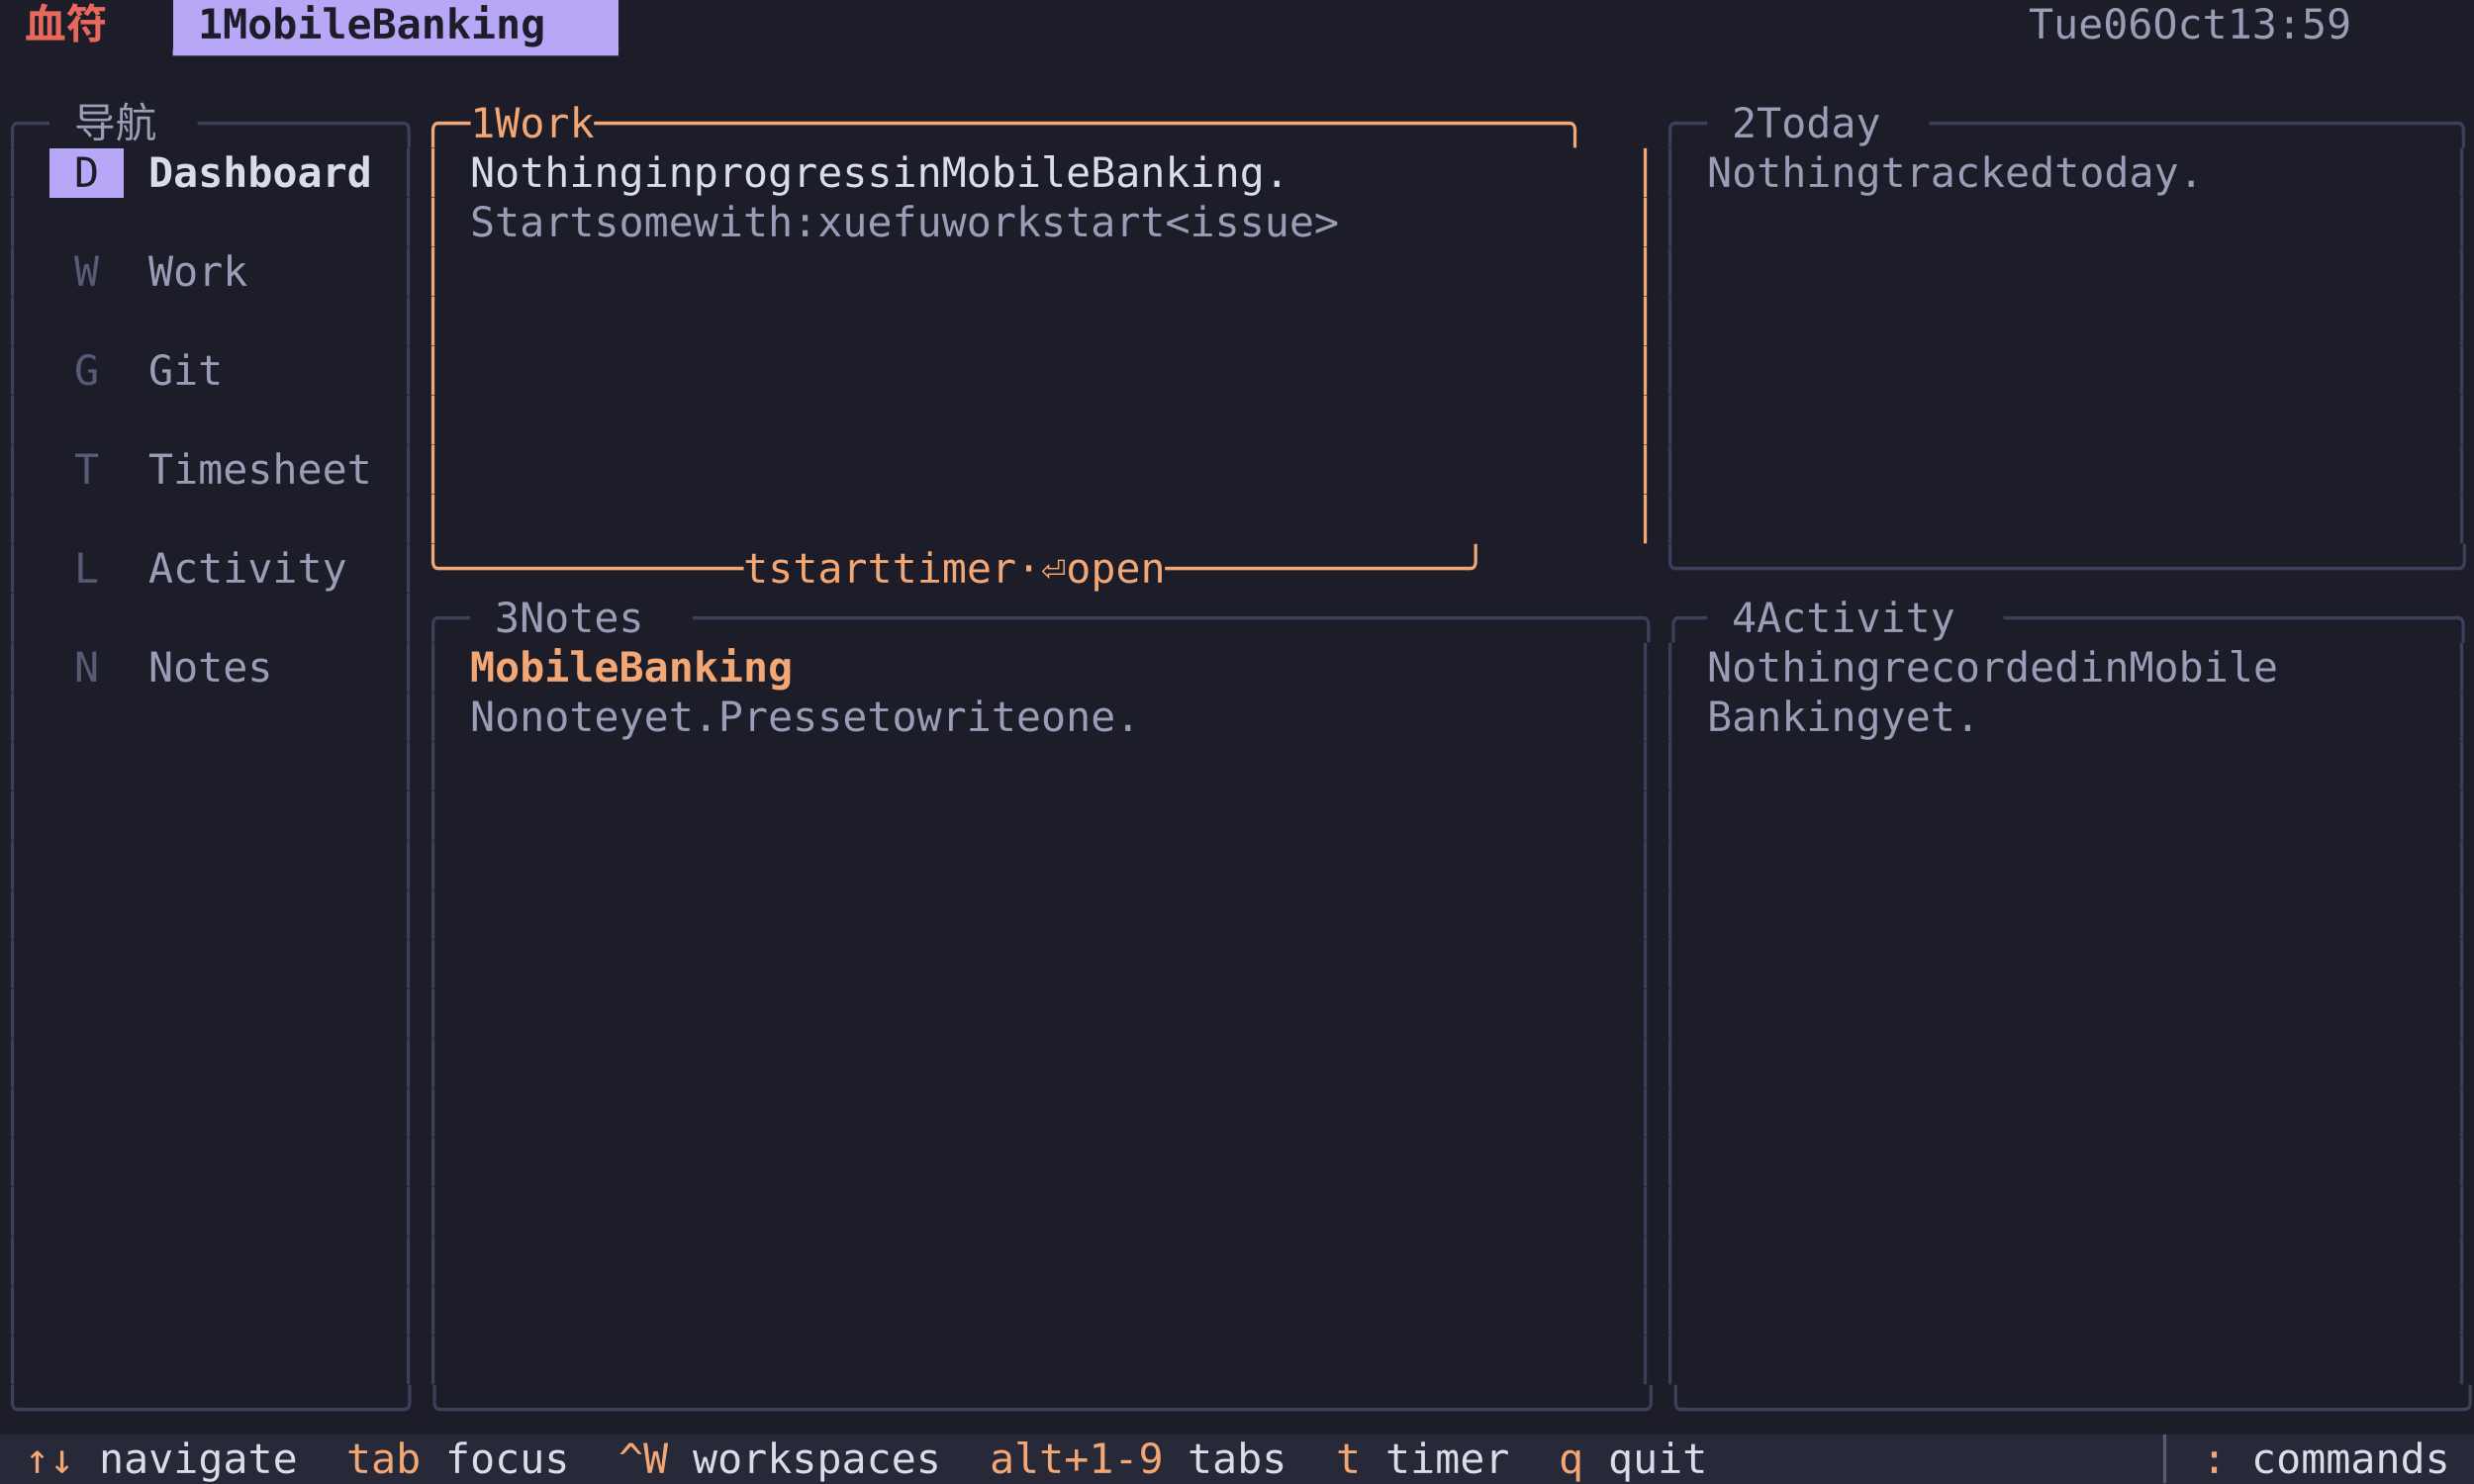
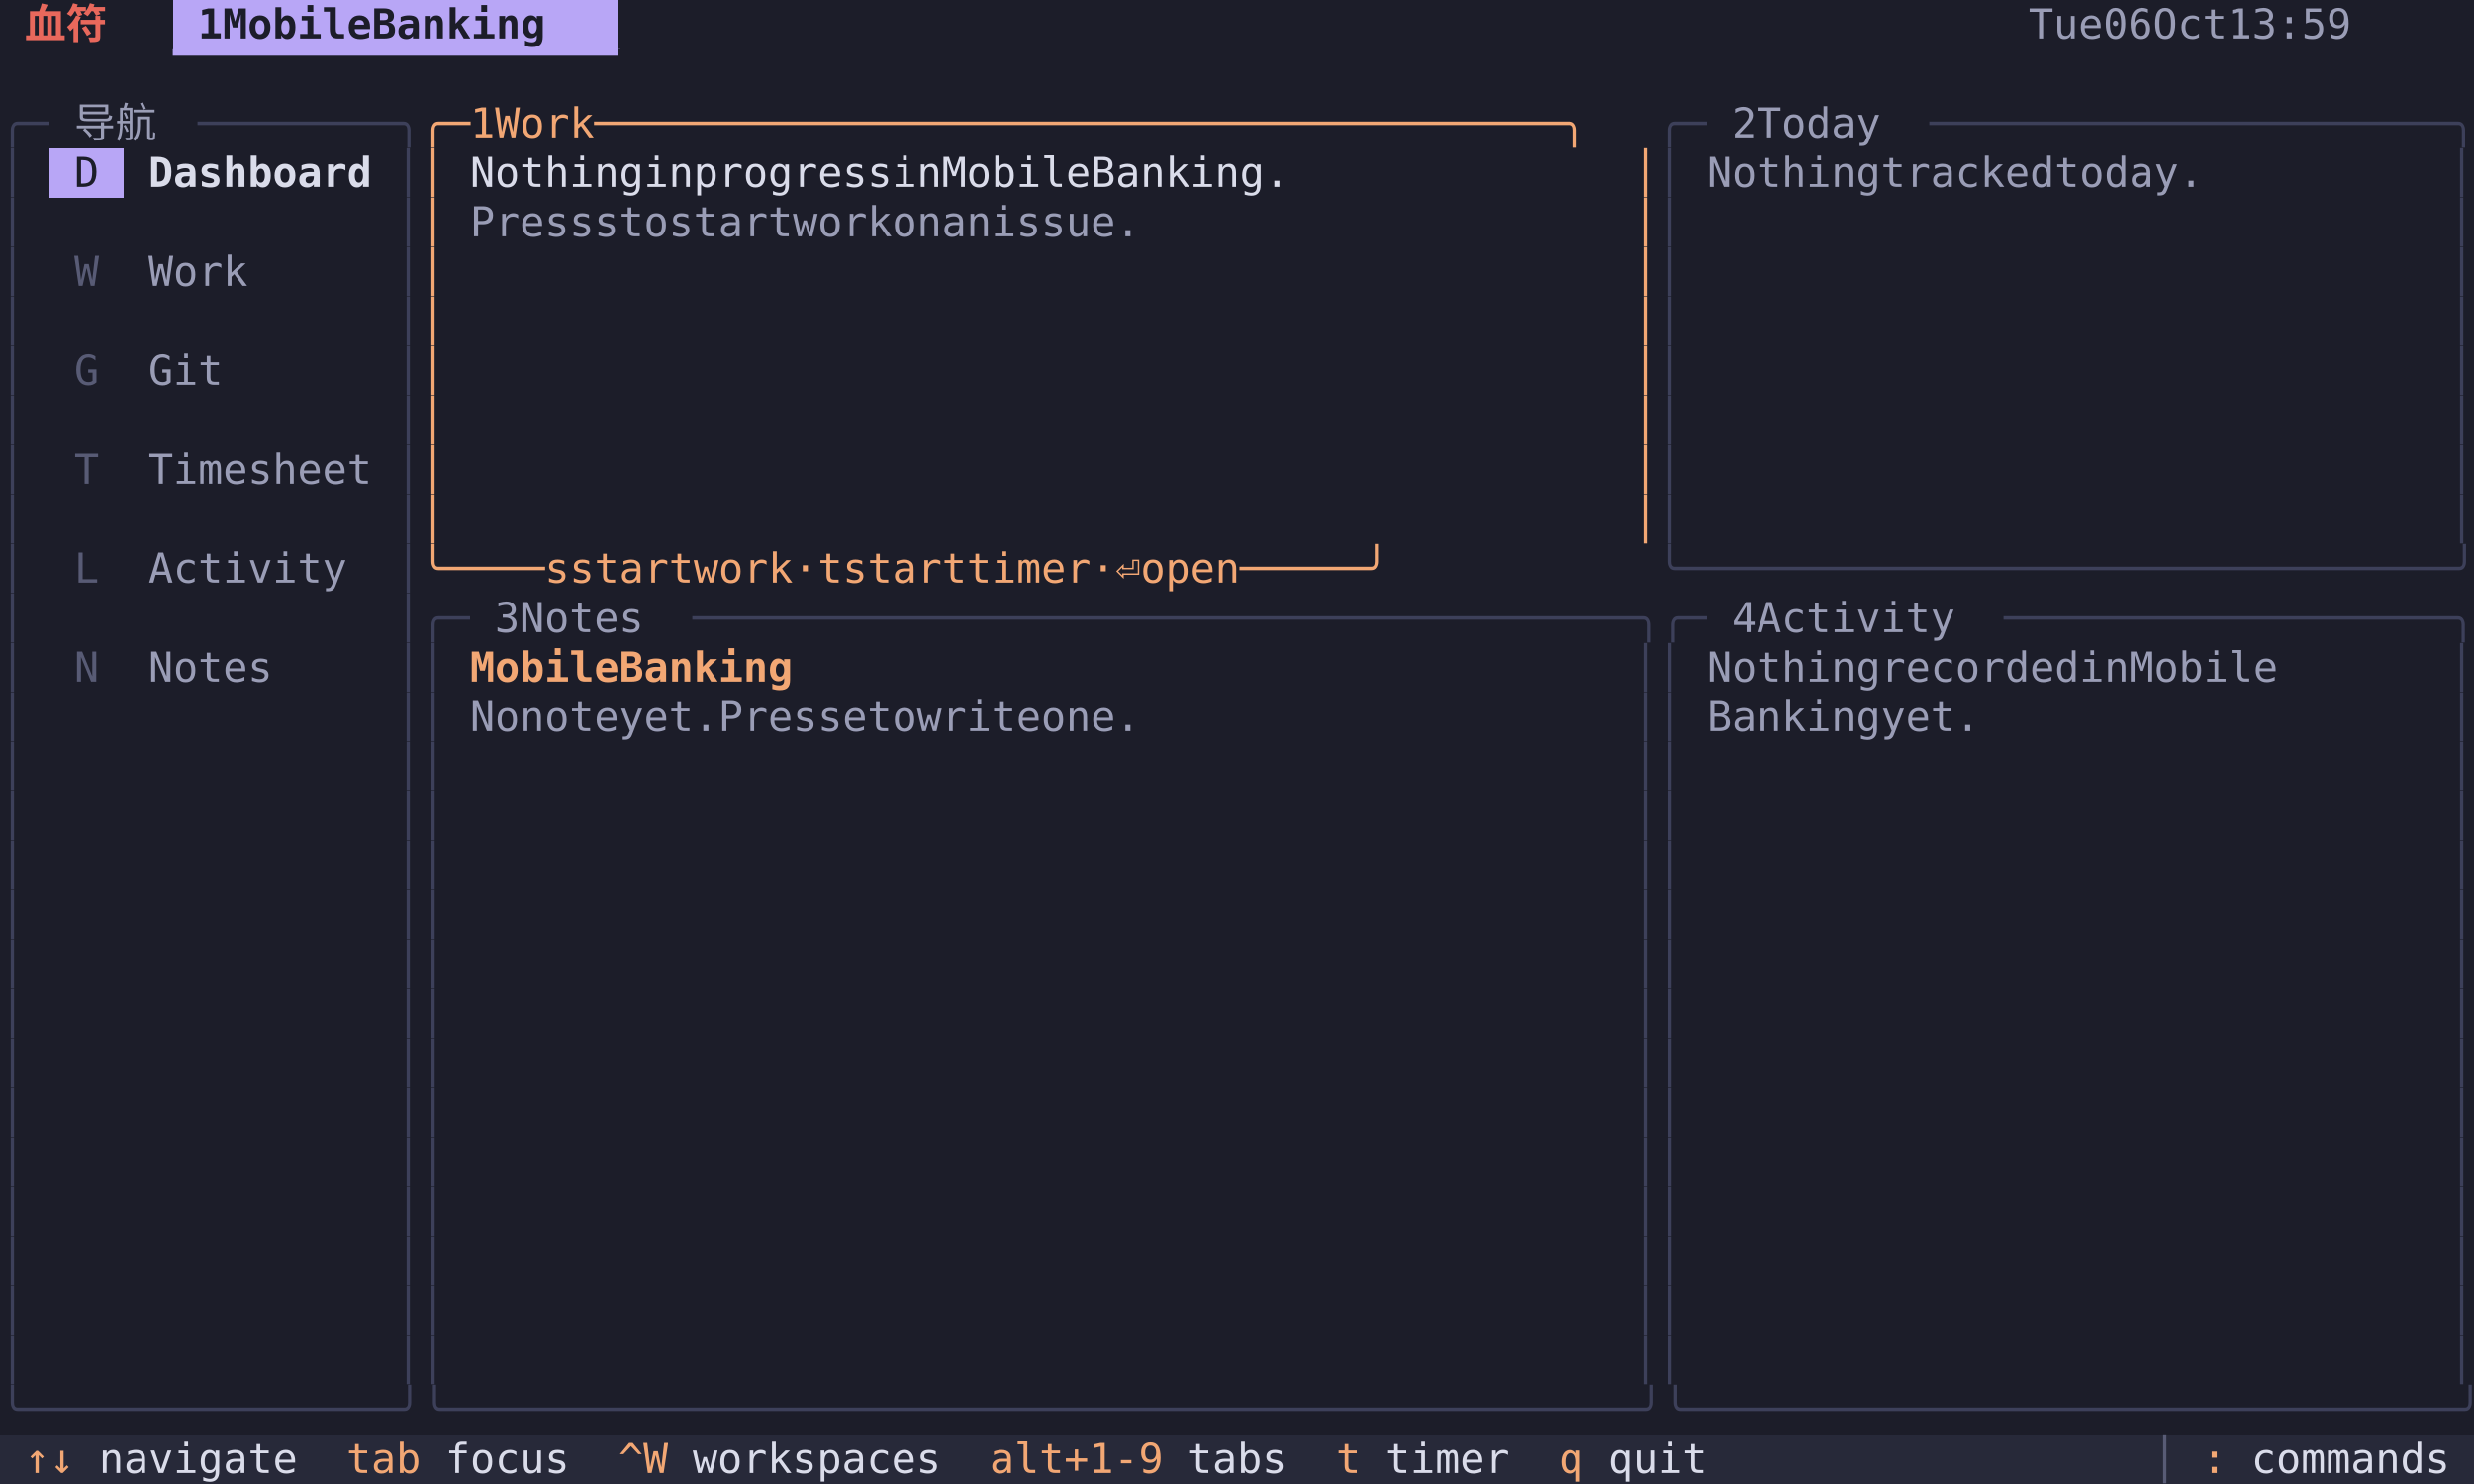
<svg xmlns="http://www.w3.org/2000/svg" width="900" height="540" viewBox="0 0 900 540" font-family="Menlo, 'DejaVu Sans Mono', 'Hiragino Sans GB', 'Noto Sans CJK SC', 'PingFang SC', monospace" font-size="15">
  <rect x="0" y="0" width="9" height="18" fill="#1c1d29" />
  <rect x="9" y="0" width="36" height="18" fill="#1c1d29" />
  <text x="9 27" y="14" fill="#e8685c" font-weight="bold">血符</text>
  <rect x="45" y="0" width="18" height="18" fill="#1c1d29" />
  <rect x="63" y="0" width="162" height="18" fill="#b8a6f6" />
  <text x="72 90 99 108 117 126 135 153 162 171 180 189 198 207" y="14" fill="#1c1d29" font-weight="bold">1MobileBanking</text>
  <rect x="225" y="0" width="513" height="18" fill="#1c1d29" />
  <rect x="738" y="0" width="153" height="18" fill="#1c1d29" />
  <text x="738 747 756 774 783 801 810 819 846 855 864 873 882" y="14" fill="#9a9db6">Tue06Oct13:59</text>
  <rect x="891" y="0" width="9" height="18" fill="#1c1d29" />
  <rect x="0" y="18" width="9" height="18" fill="#1c1d29" />
  <rect x="9" y="18" width="216" height="18" fill="#1c1d29" />
  <text x="63 72 81 90 99 108 117 126 135 144 153 162 171 180 189 198 207 216" y="32" fill="#b8a6f6">▔▔▔▔▔▔▔▔▔▔▔▔▔▔▔▔▔▔</text>
  <rect x="225" y="18" width="675" height="18" fill="#1c1d29" />
  <rect x="0" y="36" width="18" height="18" fill="#1c1d29" />
  <text x="0 9" y="50" fill="#3d405a">╭─</text>
  <rect x="18" y="36" width="54" height="18" fill="#1c1d29" />
  <text x="27 45" y="50" fill="#9a9db6">导航</text>
  <rect x="72" y="36" width="81" height="18" fill="#1c1d29" />
  <text x="72 81 90 99 108 117 126 135 144" y="50" fill="#3d405a">────────╮</text>
  <rect x="153" y="36" width="450" height="18" fill="#1c1d29" />
  <text x="153 162 180 198 207 216 225 243 252 261 270 279 288 297 306 315 324 333 342 351 360 369 378 387 396 405 414 423 432 441 450 459 468 477 486 495 504 513 522 531 540 549 558 567 576 585 594" y="50" fill="#f2a774">╭─1Work───────────────────────────────────────╮</text>
  <rect x="603" y="36" width="18" height="18" fill="#1c1d29" />
  <text x="603 612" y="50" fill="#3d405a">╭─</text>
  <rect x="621" y="36" width="81" height="18" fill="#1c1d29" />
  <text x="630 648 657 666 675 684" y="50" fill="#9a9db6">2Today</text>
  <rect x="702" y="36" width="198" height="18" fill="#1c1d29" />
  <text x="702 711 720 729 738 747 756 765 774 783 792 801 810 819 828 837 846 855 864 873 882 891" y="50" fill="#3d405a">─────────────────────╮</text>
  <rect x="0" y="54" width="9" height="18" fill="#1c1d29" />
  <text x="0" y="68" fill="#3d405a">│</text>
  <rect x="9" y="54" width="9" height="18" fill="#1c1d29" />
  <rect x="18" y="54" width="27" height="18" fill="#b8a6f6" />
  <text x="27" y="68" fill="#1c1d29">D</text>
  <rect x="45" y="54" width="90" height="18" fill="#1c1d29" />
  <text x="54 63 72 81 90 99 108 117 126" y="68" fill="#dadcea" font-weight="bold">Dashboard</text>
  <rect x="135" y="54" width="9" height="18" fill="#1c1d29" />
  <rect x="144" y="54" width="9" height="18" fill="#1c1d29" />
  <text x="144" y="68" fill="#3d405a">│</text>
  <rect x="153" y="54" width="9" height="18" fill="#1c1d29" />
  <text x="153" y="68" fill="#f2a774">│</text>
  <rect x="162" y="54" width="9" height="18" fill="#1c1d29" />
  <rect x="171" y="54" width="342" height="18" fill="#1c1d29" />
  <text x="171 180 189 198 207 216 225 243 252 270 279 288 297 306 315 324 333 351 360 378 387 396 405 414 423 441 450 459 468 477 486 495 504" y="68" fill="#dadcea">NothinginprogressinMobileBanking.</text>
  <rect x="513" y="54" width="81" height="18" fill="#1c1d29" />
  <rect x="594" y="54" width="9" height="18" fill="#1c1d29" />
  <text x="594" y="68" fill="#f2a774">│</text>
  <rect x="603" y="54" width="9" height="18" fill="#1c1d29" />
  <text x="603" y="68" fill="#3d405a">│</text>
  <rect x="612" y="54" width="9" height="18" fill="#1c1d29" />
  <rect x="621" y="54" width="198" height="18" fill="#1c1d29" />
  <text x="621 630 639 648 657 666 675 693 702 711 720 729 738 747 765 774 783 792 801 810" y="68" fill="#9a9db6">Nothingtrackedtoday.</text>
  <rect x="819" y="54" width="72" height="18" fill="#1c1d29" />
  <rect x="891" y="54" width="9" height="18" fill="#1c1d29" />
  <text x="891" y="68" fill="#3d405a">│</text>
  <rect x="0" y="72" width="9" height="18" fill="#1c1d29" />
  <text x="0" y="86" fill="#3d405a">│</text>
  <rect x="9" y="72" width="135" height="18" fill="#1c1d29" />
  <rect x="144" y="72" width="9" height="18" fill="#1c1d29" />
  <text x="144" y="86" fill="#3d405a">│</text>
  <rect x="153" y="72" width="9" height="18" fill="#1c1d29" />
  <text x="153" y="86" fill="#f2a774">│</text>
  <rect x="162" y="72" width="9" height="18" fill="#1c1d29" />
-   <rect x="171" y="72" width="369" height="18" fill="#1c1d29" />
-   <text x="171 180 189 198 207 225 234 243 252 270 279 288 297 306 324 333 342 351 360 378 387 396 405 423 432 441 450 459 477 486 495 504 513 522 531" y="86" fill="#9a9db6">Startsomewith:xuefuworkstart&lt;issue&gt;</text>
-   <rect x="540" y="72" width="54" height="18" fill="#1c1d29" />
+   <rect x="171" y="72" width="306" height="18" fill="#1c1d29" />
+   <text x="171 180 189 198 207 225 243 252 270 279 288 297 306 324 333 342 351 369 378 396 405 423 432 441 450 459 468" y="86" fill="#9a9db6">Pressstostartworkonanissue.</text>
+   <rect x="477" y="72" width="117" height="18" fill="#1c1d29" />
  <rect x="594" y="72" width="9" height="18" fill="#1c1d29" />
  <text x="594" y="86" fill="#f2a774">│</text>
  <rect x="603" y="72" width="9" height="18" fill="#1c1d29" />
  <text x="603" y="86" fill="#3d405a">│</text>
  <rect x="612" y="72" width="279" height="18" fill="#1c1d29" />
  <rect x="891" y="72" width="9" height="18" fill="#1c1d29" />
  <text x="891" y="86" fill="#3d405a">│</text>
  <rect x="0" y="90" width="9" height="18" fill="#1c1d29" />
  <text x="0" y="104" fill="#3d405a">│</text>
  <rect x="9" y="90" width="9" height="18" fill="#1c1d29" />
  <rect x="18" y="90" width="27" height="18" fill="#1c1d29" />
  <text x="27" y="104" fill="#585b75">W</text>
  <rect x="45" y="90" width="45" height="18" fill="#1c1d29" />
  <text x="54 63 72 81" y="104" fill="#9a9db6">Work</text>
  <rect x="90" y="90" width="54" height="18" fill="#1c1d29" />
  <rect x="144" y="90" width="9" height="18" fill="#1c1d29" />
  <text x="144" y="104" fill="#3d405a">│</text>
  <rect x="153" y="90" width="9" height="18" fill="#1c1d29" />
  <text x="153" y="104" fill="#f2a774">│</text>
  <rect x="162" y="90" width="432" height="18" fill="#1c1d29" />
  <rect x="594" y="90" width="9" height="18" fill="#1c1d29" />
  <text x="594" y="104" fill="#f2a774">│</text>
  <rect x="603" y="90" width="9" height="18" fill="#1c1d29" />
  <text x="603" y="104" fill="#3d405a">│</text>
  <rect x="612" y="90" width="279" height="18" fill="#1c1d29" />
  <rect x="891" y="90" width="9" height="18" fill="#1c1d29" />
  <text x="891" y="104" fill="#3d405a">│</text>
  <rect x="0" y="108" width="9" height="18" fill="#1c1d29" />
  <text x="0" y="122" fill="#3d405a">│</text>
  <rect x="9" y="108" width="135" height="18" fill="#1c1d29" />
  <rect x="144" y="108" width="9" height="18" fill="#1c1d29" />
  <text x="144" y="122" fill="#3d405a">│</text>
  <rect x="153" y="108" width="9" height="18" fill="#1c1d29" />
  <text x="153" y="122" fill="#f2a774">│</text>
  <rect x="162" y="108" width="432" height="18" fill="#1c1d29" />
  <rect x="594" y="108" width="9" height="18" fill="#1c1d29" />
  <text x="594" y="122" fill="#f2a774">│</text>
  <rect x="603" y="108" width="9" height="18" fill="#1c1d29" />
  <text x="603" y="122" fill="#3d405a">│</text>
  <rect x="612" y="108" width="279" height="18" fill="#1c1d29" />
  <rect x="891" y="108" width="9" height="18" fill="#1c1d29" />
  <text x="891" y="122" fill="#3d405a">│</text>
  <rect x="0" y="126" width="9" height="18" fill="#1c1d29" />
  <text x="0" y="140" fill="#3d405a">│</text>
  <rect x="9" y="126" width="9" height="18" fill="#1c1d29" />
  <rect x="18" y="126" width="27" height="18" fill="#1c1d29" />
  <text x="27" y="140" fill="#585b75">G</text>
  <rect x="45" y="126" width="36" height="18" fill="#1c1d29" />
  <text x="54 63 72" y="140" fill="#9a9db6">Git</text>
  <rect x="81" y="126" width="63" height="18" fill="#1c1d29" />
  <rect x="144" y="126" width="9" height="18" fill="#1c1d29" />
  <text x="144" y="140" fill="#3d405a">│</text>
  <rect x="153" y="126" width="9" height="18" fill="#1c1d29" />
  <text x="153" y="140" fill="#f2a774">│</text>
  <rect x="162" y="126" width="432" height="18" fill="#1c1d29" />
  <rect x="594" y="126" width="9" height="18" fill="#1c1d29" />
  <text x="594" y="140" fill="#f2a774">│</text>
  <rect x="603" y="126" width="9" height="18" fill="#1c1d29" />
  <text x="603" y="140" fill="#3d405a">│</text>
  <rect x="612" y="126" width="279" height="18" fill="#1c1d29" />
  <rect x="891" y="126" width="9" height="18" fill="#1c1d29" />
  <text x="891" y="140" fill="#3d405a">│</text>
  <rect x="0" y="144" width="9" height="18" fill="#1c1d29" />
  <text x="0" y="158" fill="#3d405a">│</text>
  <rect x="9" y="144" width="135" height="18" fill="#1c1d29" />
  <rect x="144" y="144" width="9" height="18" fill="#1c1d29" />
  <text x="144" y="158" fill="#3d405a">│</text>
  <rect x="153" y="144" width="9" height="18" fill="#1c1d29" />
  <text x="153" y="158" fill="#f2a774">│</text>
  <rect x="162" y="144" width="432" height="18" fill="#1c1d29" />
  <rect x="594" y="144" width="9" height="18" fill="#1c1d29" />
  <text x="594" y="158" fill="#f2a774">│</text>
  <rect x="603" y="144" width="9" height="18" fill="#1c1d29" />
  <text x="603" y="158" fill="#3d405a">│</text>
  <rect x="612" y="144" width="279" height="18" fill="#1c1d29" />
  <rect x="891" y="144" width="9" height="18" fill="#1c1d29" />
  <text x="891" y="158" fill="#3d405a">│</text>
  <rect x="0" y="162" width="9" height="18" fill="#1c1d29" />
  <text x="0" y="176" fill="#3d405a">│</text>
  <rect x="9" y="162" width="9" height="18" fill="#1c1d29" />
  <rect x="18" y="162" width="27" height="18" fill="#1c1d29" />
  <text x="27" y="176" fill="#585b75">T</text>
  <rect x="45" y="162" width="90" height="18" fill="#1c1d29" />
  <text x="54 63 72 81 90 99 108 117 126" y="176" fill="#9a9db6">Timesheet</text>
  <rect x="135" y="162" width="9" height="18" fill="#1c1d29" />
  <rect x="144" y="162" width="9" height="18" fill="#1c1d29" />
  <text x="144" y="176" fill="#3d405a">│</text>
  <rect x="153" y="162" width="9" height="18" fill="#1c1d29" />
  <text x="153" y="176" fill="#f2a774">│</text>
  <rect x="162" y="162" width="432" height="18" fill="#1c1d29" />
  <rect x="594" y="162" width="9" height="18" fill="#1c1d29" />
  <text x="594" y="176" fill="#f2a774">│</text>
  <rect x="603" y="162" width="9" height="18" fill="#1c1d29" />
  <text x="603" y="176" fill="#3d405a">│</text>
  <rect x="612" y="162" width="279" height="18" fill="#1c1d29" />
  <rect x="891" y="162" width="9" height="18" fill="#1c1d29" />
  <text x="891" y="176" fill="#3d405a">│</text>
  <rect x="0" y="180" width="9" height="18" fill="#1c1d29" />
  <text x="0" y="194" fill="#3d405a">│</text>
  <rect x="9" y="180" width="135" height="18" fill="#1c1d29" />
  <rect x="144" y="180" width="9" height="18" fill="#1c1d29" />
  <text x="144" y="194" fill="#3d405a">│</text>
  <rect x="153" y="180" width="9" height="18" fill="#1c1d29" />
  <text x="153" y="194" fill="#f2a774">│</text>
  <rect x="162" y="180" width="432" height="18" fill="#1c1d29" />
  <rect x="594" y="180" width="9" height="18" fill="#1c1d29" />
  <text x="594" y="194" fill="#f2a774">│</text>
  <rect x="603" y="180" width="9" height="18" fill="#1c1d29" />
  <text x="603" y="194" fill="#3d405a">│</text>
  <rect x="612" y="180" width="279" height="18" fill="#1c1d29" />
  <rect x="891" y="180" width="9" height="18" fill="#1c1d29" />
  <text x="891" y="194" fill="#3d405a">│</text>
  <rect x="0" y="198" width="9" height="18" fill="#1c1d29" />
  <text x="0" y="212" fill="#3d405a">│</text>
  <rect x="9" y="198" width="9" height="18" fill="#1c1d29" />
  <rect x="18" y="198" width="27" height="18" fill="#1c1d29" />
  <text x="27" y="212" fill="#585b75">L</text>
  <rect x="45" y="198" width="81" height="18" fill="#1c1d29" />
  <text x="54 63 72 81 90 99 108 117" y="212" fill="#9a9db6">Activity</text>
  <rect x="126" y="198" width="18" height="18" fill="#1c1d29" />
  <rect x="144" y="198" width="9" height="18" fill="#1c1d29" />
  <text x="144" y="212" fill="#3d405a">│</text>
  <rect x="153" y="198" width="450" height="18" fill="#1c1d29" />
-   <text x="153 162 171 180 189 198 207 216 225 234 243 252 261 279 297 306 315 324 333 351 360 369 378 387 405 423 441 450 459 468 486 495 504 513 522 531 540 549 558 567 576 585 594" y="212" fill="#f2a774">╰────────────tstarttimer·⏎open────────────╯</text>
+   <text x="153 162 171 180 189 207 225 234 243 252 261 279 288 297 306 324 342 360 369 378 387 396 414 423 432 441 450 468 486 504 513 522 531 549 558 567 576 585 594" y="212" fill="#f2a774">╰────sstartwork·tstarttimer·⏎open─────╯</text>
  <rect x="603" y="198" width="297" height="18" fill="#1c1d29" />
  <text x="603 612 621 630 639 648 657 666 675 684 693 702 711 720 729 738 747 756 765 774 783 792 801 810 819 828 837 846 855 864 873 882 891" y="212" fill="#3d405a">╰───────────────────────────────╯</text>
  <rect x="0" y="216" width="9" height="18" fill="#1c1d29" />
  <text x="0" y="230" fill="#3d405a">│</text>
  <rect x="9" y="216" width="135" height="18" fill="#1c1d29" />
  <rect x="144" y="216" width="27" height="18" fill="#1c1d29" />
  <text x="144 153 162" y="230" fill="#3d405a">│╭─</text>
  <rect x="171" y="216" width="81" height="18" fill="#1c1d29" />
  <text x="180 198 207 216 225 234" y="230" fill="#9a9db6">3Notes</text>
  <rect x="252" y="216" width="369" height="18" fill="#1c1d29" />
  <text x="252 261 270 279 288 297 306 315 324 333 342 351 360 369 378 387 396 405 414 423 432 441 450 459 468 477 486 495 504 513 522 531 540 549 558 567 576 585 594 603 612" y="230" fill="#3d405a">──────────────────────────────────────╮╭─</text>
  <rect x="621" y="216" width="108" height="18" fill="#1c1d29" />
  <text x="630 648 657 666 675 684 693 702 711" y="230" fill="#9a9db6">4Activity</text>
  <rect x="729" y="216" width="171" height="18" fill="#1c1d29" />
  <text x="729 738 747 756 765 774 783 792 801 810 819 828 837 846 855 864 873 882 891" y="230" fill="#3d405a">──────────────────╮</text>
  <rect x="0" y="234" width="9" height="18" fill="#1c1d29" />
  <text x="0" y="248" fill="#3d405a">│</text>
  <rect x="9" y="234" width="9" height="18" fill="#1c1d29" />
  <rect x="18" y="234" width="27" height="18" fill="#1c1d29" />
  <text x="27" y="248" fill="#585b75">N</text>
  <rect x="45" y="234" width="54" height="18" fill="#1c1d29" />
  <text x="54 63 72 81 90" y="248" fill="#9a9db6">Notes</text>
  <rect x="99" y="234" width="45" height="18" fill="#1c1d29" />
  <rect x="144" y="234" width="18" height="18" fill="#1c1d29" />
  <text x="144 153" y="248" fill="#3d405a">││</text>
  <rect x="162" y="234" width="9" height="18" fill="#1c1d29" />
  <rect x="171" y="234" width="126" height="18" fill="#1c1d29" />
  <text x="171 180 189 198 207 216 234 243 252 261 270 279 288" y="248" fill="#f2a774" font-weight="bold">MobileBanking</text>
  <rect x="297" y="234" width="297" height="18" fill="#1c1d29" />
  <rect x="594" y="234" width="18" height="18" fill="#1c1d29" />
  <text x="594 603" y="248" fill="#3d405a">││</text>
  <rect x="612" y="234" width="9" height="18" fill="#1c1d29" />
  <rect x="621" y="234" width="243" height="18" fill="#1c1d29" />
  <text x="621 630 639 648 657 666 675 693 702 711 720 729 738 747 756 774 783 801 810 819 828 837 846" y="248" fill="#9a9db6">NothingrecordedinMobile</text>
  <rect x="864" y="234" width="27" height="18" fill="#1c1d29" />
  <rect x="891" y="234" width="9" height="18" fill="#1c1d29" />
  <text x="891" y="248" fill="#3d405a">│</text>
  <rect x="0" y="252" width="9" height="18" fill="#1c1d29" />
  <text x="0" y="266" fill="#3d405a">│</text>
  <rect x="9" y="252" width="135" height="18" fill="#1c1d29" />
  <rect x="144" y="252" width="18" height="18" fill="#1c1d29" />
  <text x="144 153" y="266" fill="#3d405a">││</text>
  <rect x="162" y="252" width="9" height="18" fill="#1c1d29" />
  <rect x="171" y="252" width="306" height="18" fill="#1c1d29" />
  <text x="171 180 198 207 216 225 243 252 261 270 288 297 306 315 324 342 360 369 387 396 405 414 423 441 450 459 468" y="266" fill="#9a9db6">Nonoteyet.Pressetowriteone.</text>
  <rect x="477" y="252" width="117" height="18" fill="#1c1d29" />
  <rect x="594" y="252" width="18" height="18" fill="#1c1d29" />
  <text x="594 603" y="266" fill="#3d405a">││</text>
  <rect x="612" y="252" width="9" height="18" fill="#1c1d29" />
  <rect x="621" y="252" width="108" height="18" fill="#1c1d29" />
  <text x="621 630 639 648 657 666 675 693 702 711 720" y="266" fill="#9a9db6">Bankingyet.</text>
  <rect x="729" y="252" width="162" height="18" fill="#1c1d29" />
  <rect x="891" y="252" width="9" height="18" fill="#1c1d29" />
  <text x="891" y="266" fill="#3d405a">│</text>
  <rect x="0" y="270" width="9" height="18" fill="#1c1d29" />
  <text x="0" y="284" fill="#3d405a">│</text>
  <rect x="9" y="270" width="135" height="18" fill="#1c1d29" />
  <rect x="144" y="270" width="18" height="18" fill="#1c1d29" />
  <text x="144 153" y="284" fill="#3d405a">││</text>
  <rect x="162" y="270" width="432" height="18" fill="#1c1d29" />
  <rect x="594" y="270" width="18" height="18" fill="#1c1d29" />
  <text x="594 603" y="284" fill="#3d405a">││</text>
  <rect x="612" y="270" width="279" height="18" fill="#1c1d29" />
  <rect x="891" y="270" width="9" height="18" fill="#1c1d29" />
  <text x="891" y="284" fill="#3d405a">│</text>
  <rect x="0" y="288" width="9" height="18" fill="#1c1d29" />
  <text x="0" y="302" fill="#3d405a">│</text>
  <rect x="9" y="288" width="135" height="18" fill="#1c1d29" />
  <rect x="144" y="288" width="18" height="18" fill="#1c1d29" />
  <text x="144 153" y="302" fill="#3d405a">││</text>
  <rect x="162" y="288" width="432" height="18" fill="#1c1d29" />
  <rect x="594" y="288" width="18" height="18" fill="#1c1d29" />
  <text x="594 603" y="302" fill="#3d405a">││</text>
  <rect x="612" y="288" width="279" height="18" fill="#1c1d29" />
  <rect x="891" y="288" width="9" height="18" fill="#1c1d29" />
  <text x="891" y="302" fill="#3d405a">│</text>
  <rect x="0" y="306" width="9" height="18" fill="#1c1d29" />
  <text x="0" y="320" fill="#3d405a">│</text>
  <rect x="9" y="306" width="135" height="18" fill="#1c1d29" />
  <rect x="144" y="306" width="18" height="18" fill="#1c1d29" />
  <text x="144 153" y="320" fill="#3d405a">││</text>
  <rect x="162" y="306" width="432" height="18" fill="#1c1d29" />
  <rect x="594" y="306" width="18" height="18" fill="#1c1d29" />
  <text x="594 603" y="320" fill="#3d405a">││</text>
  <rect x="612" y="306" width="279" height="18" fill="#1c1d29" />
  <rect x="891" y="306" width="9" height="18" fill="#1c1d29" />
  <text x="891" y="320" fill="#3d405a">│</text>
  <rect x="0" y="324" width="9" height="18" fill="#1c1d29" />
  <text x="0" y="338" fill="#3d405a">│</text>
  <rect x="9" y="324" width="135" height="18" fill="#1c1d29" />
  <rect x="144" y="324" width="18" height="18" fill="#1c1d29" />
  <text x="144 153" y="338" fill="#3d405a">││</text>
  <rect x="162" y="324" width="432" height="18" fill="#1c1d29" />
  <rect x="594" y="324" width="18" height="18" fill="#1c1d29" />
  <text x="594 603" y="338" fill="#3d405a">││</text>
  <rect x="612" y="324" width="279" height="18" fill="#1c1d29" />
  <rect x="891" y="324" width="9" height="18" fill="#1c1d29" />
  <text x="891" y="338" fill="#3d405a">│</text>
  <rect x="0" y="342" width="9" height="18" fill="#1c1d29" />
  <text x="0" y="356" fill="#3d405a">│</text>
  <rect x="9" y="342" width="135" height="18" fill="#1c1d29" />
  <rect x="144" y="342" width="18" height="18" fill="#1c1d29" />
  <text x="144 153" y="356" fill="#3d405a">││</text>
  <rect x="162" y="342" width="432" height="18" fill="#1c1d29" />
  <rect x="594" y="342" width="18" height="18" fill="#1c1d29" />
  <text x="594 603" y="356" fill="#3d405a">││</text>
  <rect x="612" y="342" width="279" height="18" fill="#1c1d29" />
  <rect x="891" y="342" width="9" height="18" fill="#1c1d29" />
  <text x="891" y="356" fill="#3d405a">│</text>
  <rect x="0" y="360" width="9" height="18" fill="#1c1d29" />
  <text x="0" y="374" fill="#3d405a">│</text>
  <rect x="9" y="360" width="135" height="18" fill="#1c1d29" />
  <rect x="144" y="360" width="18" height="18" fill="#1c1d29" />
  <text x="144 153" y="374" fill="#3d405a">││</text>
  <rect x="162" y="360" width="432" height="18" fill="#1c1d29" />
  <rect x="594" y="360" width="18" height="18" fill="#1c1d29" />
  <text x="594 603" y="374" fill="#3d405a">││</text>
  <rect x="612" y="360" width="279" height="18" fill="#1c1d29" />
  <rect x="891" y="360" width="9" height="18" fill="#1c1d29" />
  <text x="891" y="374" fill="#3d405a">│</text>
  <rect x="0" y="378" width="9" height="18" fill="#1c1d29" />
  <text x="0" y="392" fill="#3d405a">│</text>
  <rect x="9" y="378" width="135" height="18" fill="#1c1d29" />
  <rect x="144" y="378" width="18" height="18" fill="#1c1d29" />
  <text x="144 153" y="392" fill="#3d405a">││</text>
  <rect x="162" y="378" width="432" height="18" fill="#1c1d29" />
  <rect x="594" y="378" width="18" height="18" fill="#1c1d29" />
  <text x="594 603" y="392" fill="#3d405a">││</text>
  <rect x="612" y="378" width="279" height="18" fill="#1c1d29" />
  <rect x="891" y="378" width="9" height="18" fill="#1c1d29" />
  <text x="891" y="392" fill="#3d405a">│</text>
  <rect x="0" y="396" width="9" height="18" fill="#1c1d29" />
  <text x="0" y="410" fill="#3d405a">│</text>
  <rect x="9" y="396" width="135" height="18" fill="#1c1d29" />
  <rect x="144" y="396" width="18" height="18" fill="#1c1d29" />
  <text x="144 153" y="410" fill="#3d405a">││</text>
  <rect x="162" y="396" width="432" height="18" fill="#1c1d29" />
  <rect x="594" y="396" width="18" height="18" fill="#1c1d29" />
  <text x="594 603" y="410" fill="#3d405a">││</text>
  <rect x="612" y="396" width="279" height="18" fill="#1c1d29" />
  <rect x="891" y="396" width="9" height="18" fill="#1c1d29" />
  <text x="891" y="410" fill="#3d405a">│</text>
  <rect x="0" y="414" width="9" height="18" fill="#1c1d29" />
  <text x="0" y="428" fill="#3d405a">│</text>
  <rect x="9" y="414" width="135" height="18" fill="#1c1d29" />
  <rect x="144" y="414" width="18" height="18" fill="#1c1d29" />
  <text x="144 153" y="428" fill="#3d405a">││</text>
  <rect x="162" y="414" width="432" height="18" fill="#1c1d29" />
  <rect x="594" y="414" width="18" height="18" fill="#1c1d29" />
  <text x="594 603" y="428" fill="#3d405a">││</text>
  <rect x="612" y="414" width="279" height="18" fill="#1c1d29" />
  <rect x="891" y="414" width="9" height="18" fill="#1c1d29" />
  <text x="891" y="428" fill="#3d405a">│</text>
  <rect x="0" y="432" width="9" height="18" fill="#1c1d29" />
  <text x="0" y="446" fill="#3d405a">│</text>
  <rect x="9" y="432" width="135" height="18" fill="#1c1d29" />
  <rect x="144" y="432" width="18" height="18" fill="#1c1d29" />
  <text x="144 153" y="446" fill="#3d405a">││</text>
  <rect x="162" y="432" width="432" height="18" fill="#1c1d29" />
  <rect x="594" y="432" width="18" height="18" fill="#1c1d29" />
  <text x="594 603" y="446" fill="#3d405a">││</text>
  <rect x="612" y="432" width="279" height="18" fill="#1c1d29" />
  <rect x="891" y="432" width="9" height="18" fill="#1c1d29" />
  <text x="891" y="446" fill="#3d405a">│</text>
  <rect x="0" y="450" width="9" height="18" fill="#1c1d29" />
  <text x="0" y="464" fill="#3d405a">│</text>
  <rect x="9" y="450" width="135" height="18" fill="#1c1d29" />
  <rect x="144" y="450" width="18" height="18" fill="#1c1d29" />
  <text x="144 153" y="464" fill="#3d405a">││</text>
  <rect x="162" y="450" width="432" height="18" fill="#1c1d29" />
  <rect x="594" y="450" width="18" height="18" fill="#1c1d29" />
  <text x="594 603" y="464" fill="#3d405a">││</text>
  <rect x="612" y="450" width="279" height="18" fill="#1c1d29" />
  <rect x="891" y="450" width="9" height="18" fill="#1c1d29" />
  <text x="891" y="464" fill="#3d405a">│</text>
  <rect x="0" y="468" width="9" height="18" fill="#1c1d29" />
  <text x="0" y="482" fill="#3d405a">│</text>
  <rect x="9" y="468" width="135" height="18" fill="#1c1d29" />
  <rect x="144" y="468" width="18" height="18" fill="#1c1d29" />
  <text x="144 153" y="482" fill="#3d405a">││</text>
  <rect x="162" y="468" width="432" height="18" fill="#1c1d29" />
  <rect x="594" y="468" width="18" height="18" fill="#1c1d29" />
  <text x="594 603" y="482" fill="#3d405a">││</text>
  <rect x="612" y="468" width="279" height="18" fill="#1c1d29" />
  <rect x="891" y="468" width="9" height="18" fill="#1c1d29" />
  <text x="891" y="482" fill="#3d405a">│</text>
  <rect x="0" y="486" width="9" height="18" fill="#1c1d29" />
  <text x="0" y="500" fill="#3d405a">│</text>
  <rect x="9" y="486" width="135" height="18" fill="#1c1d29" />
  <rect x="144" y="486" width="18" height="18" fill="#1c1d29" />
  <text x="144 153" y="500" fill="#3d405a">││</text>
  <rect x="162" y="486" width="432" height="18" fill="#1c1d29" />
  <rect x="594" y="486" width="18" height="18" fill="#1c1d29" />
  <text x="594 603" y="500" fill="#3d405a">││</text>
  <rect x="612" y="486" width="279" height="18" fill="#1c1d29" />
  <rect x="891" y="486" width="9" height="18" fill="#1c1d29" />
  <text x="891" y="500" fill="#3d405a">│</text>
  <rect x="0" y="504" width="900" height="18" fill="#1c1d29" />
  <text x="0 9 18 27 36 45 54 63 72 81 90 99 108 117 126 135 144 153 162 171 180 189 198 207 216 225 234 243 252 261 270 279 288 297 306 315 324 333 342 351 360 369 378 387 396 405 414 423 432 441 450 459 468 477 486 495 504 513 522 531 540 549 558 567 576 585 594 603 612 621 630 639 648 657 666 675 684 693 702 711 720 729 738 747 756 765 774 783 792 801 810 819 828 837 846 855 864 873 882 891" y="518" fill="#3d405a">╰───────────────╯╰────────────────────────────────────────────────╯╰───────────────────────────────╯</text>
  <rect x="0" y="522" width="27" height="18" fill="#272939" />
  <text x="9 18" y="536" fill="#f2a774">↑↓</text>
  <rect x="27" y="522" width="90" height="18" fill="#272939" />
  <text x="36 45 54 63 72 81 90 99" y="536" fill="#dadcea">navigate</text>
  <rect x="117" y="522" width="36" height="18" fill="#272939" />
  <text x="126 135 144" y="536" fill="#f2a774">tab</text>
  <rect x="153" y="522" width="63" height="18" fill="#272939" />
  <text x="162 171 180 189 198" y="536" fill="#dadcea">focus</text>
  <rect x="216" y="522" width="27" height="18" fill="#272939" />
  <text x="225 234" y="536" fill="#f2a774">^W</text>
  <rect x="243" y="522" width="108" height="18" fill="#272939" />
  <text x="252 261 270 279 288 297 306 315 324 333" y="536" fill="#dadcea">workspaces</text>
  <rect x="351" y="522" width="72" height="18" fill="#272939" />
  <text x="360 369 378 387 396 405 414" y="536" fill="#f2a774">alt+1-9</text>
  <rect x="423" y="522" width="54" height="18" fill="#272939" />
  <text x="432 441 450 459" y="536" fill="#dadcea">tabs</text>
  <rect x="477" y="522" width="18" height="18" fill="#272939" />
  <text x="486" y="536" fill="#f2a774">t</text>
  <rect x="495" y="522" width="63" height="18" fill="#272939" />
  <text x="504 513 522 531 540" y="536" fill="#dadcea">timer</text>
  <rect x="558" y="522" width="18" height="18" fill="#272939" />
  <text x="567" y="536" fill="#f2a774">q</text>
  <rect x="576" y="522" width="54" height="18" fill="#272939" />
  <text x="585 594 603 612" y="536" fill="#dadcea">quit</text>
  <rect x="630" y="522" width="153" height="18" fill="#272939" />
  <rect x="783" y="522" width="18" height="18" fill="#272939" />
  <text x="783" y="536" fill="#585b75">│</text>
  <rect x="801" y="522" width="9" height="18" fill="#272939" />
  <text x="801" y="536" fill="#f2a774">:</text>
  <rect x="810" y="522" width="90" height="18" fill="#272939" />
  <text x="819 828 837 846 855 864 873 882" y="536" fill="#dadcea">commands</text>
</svg>
